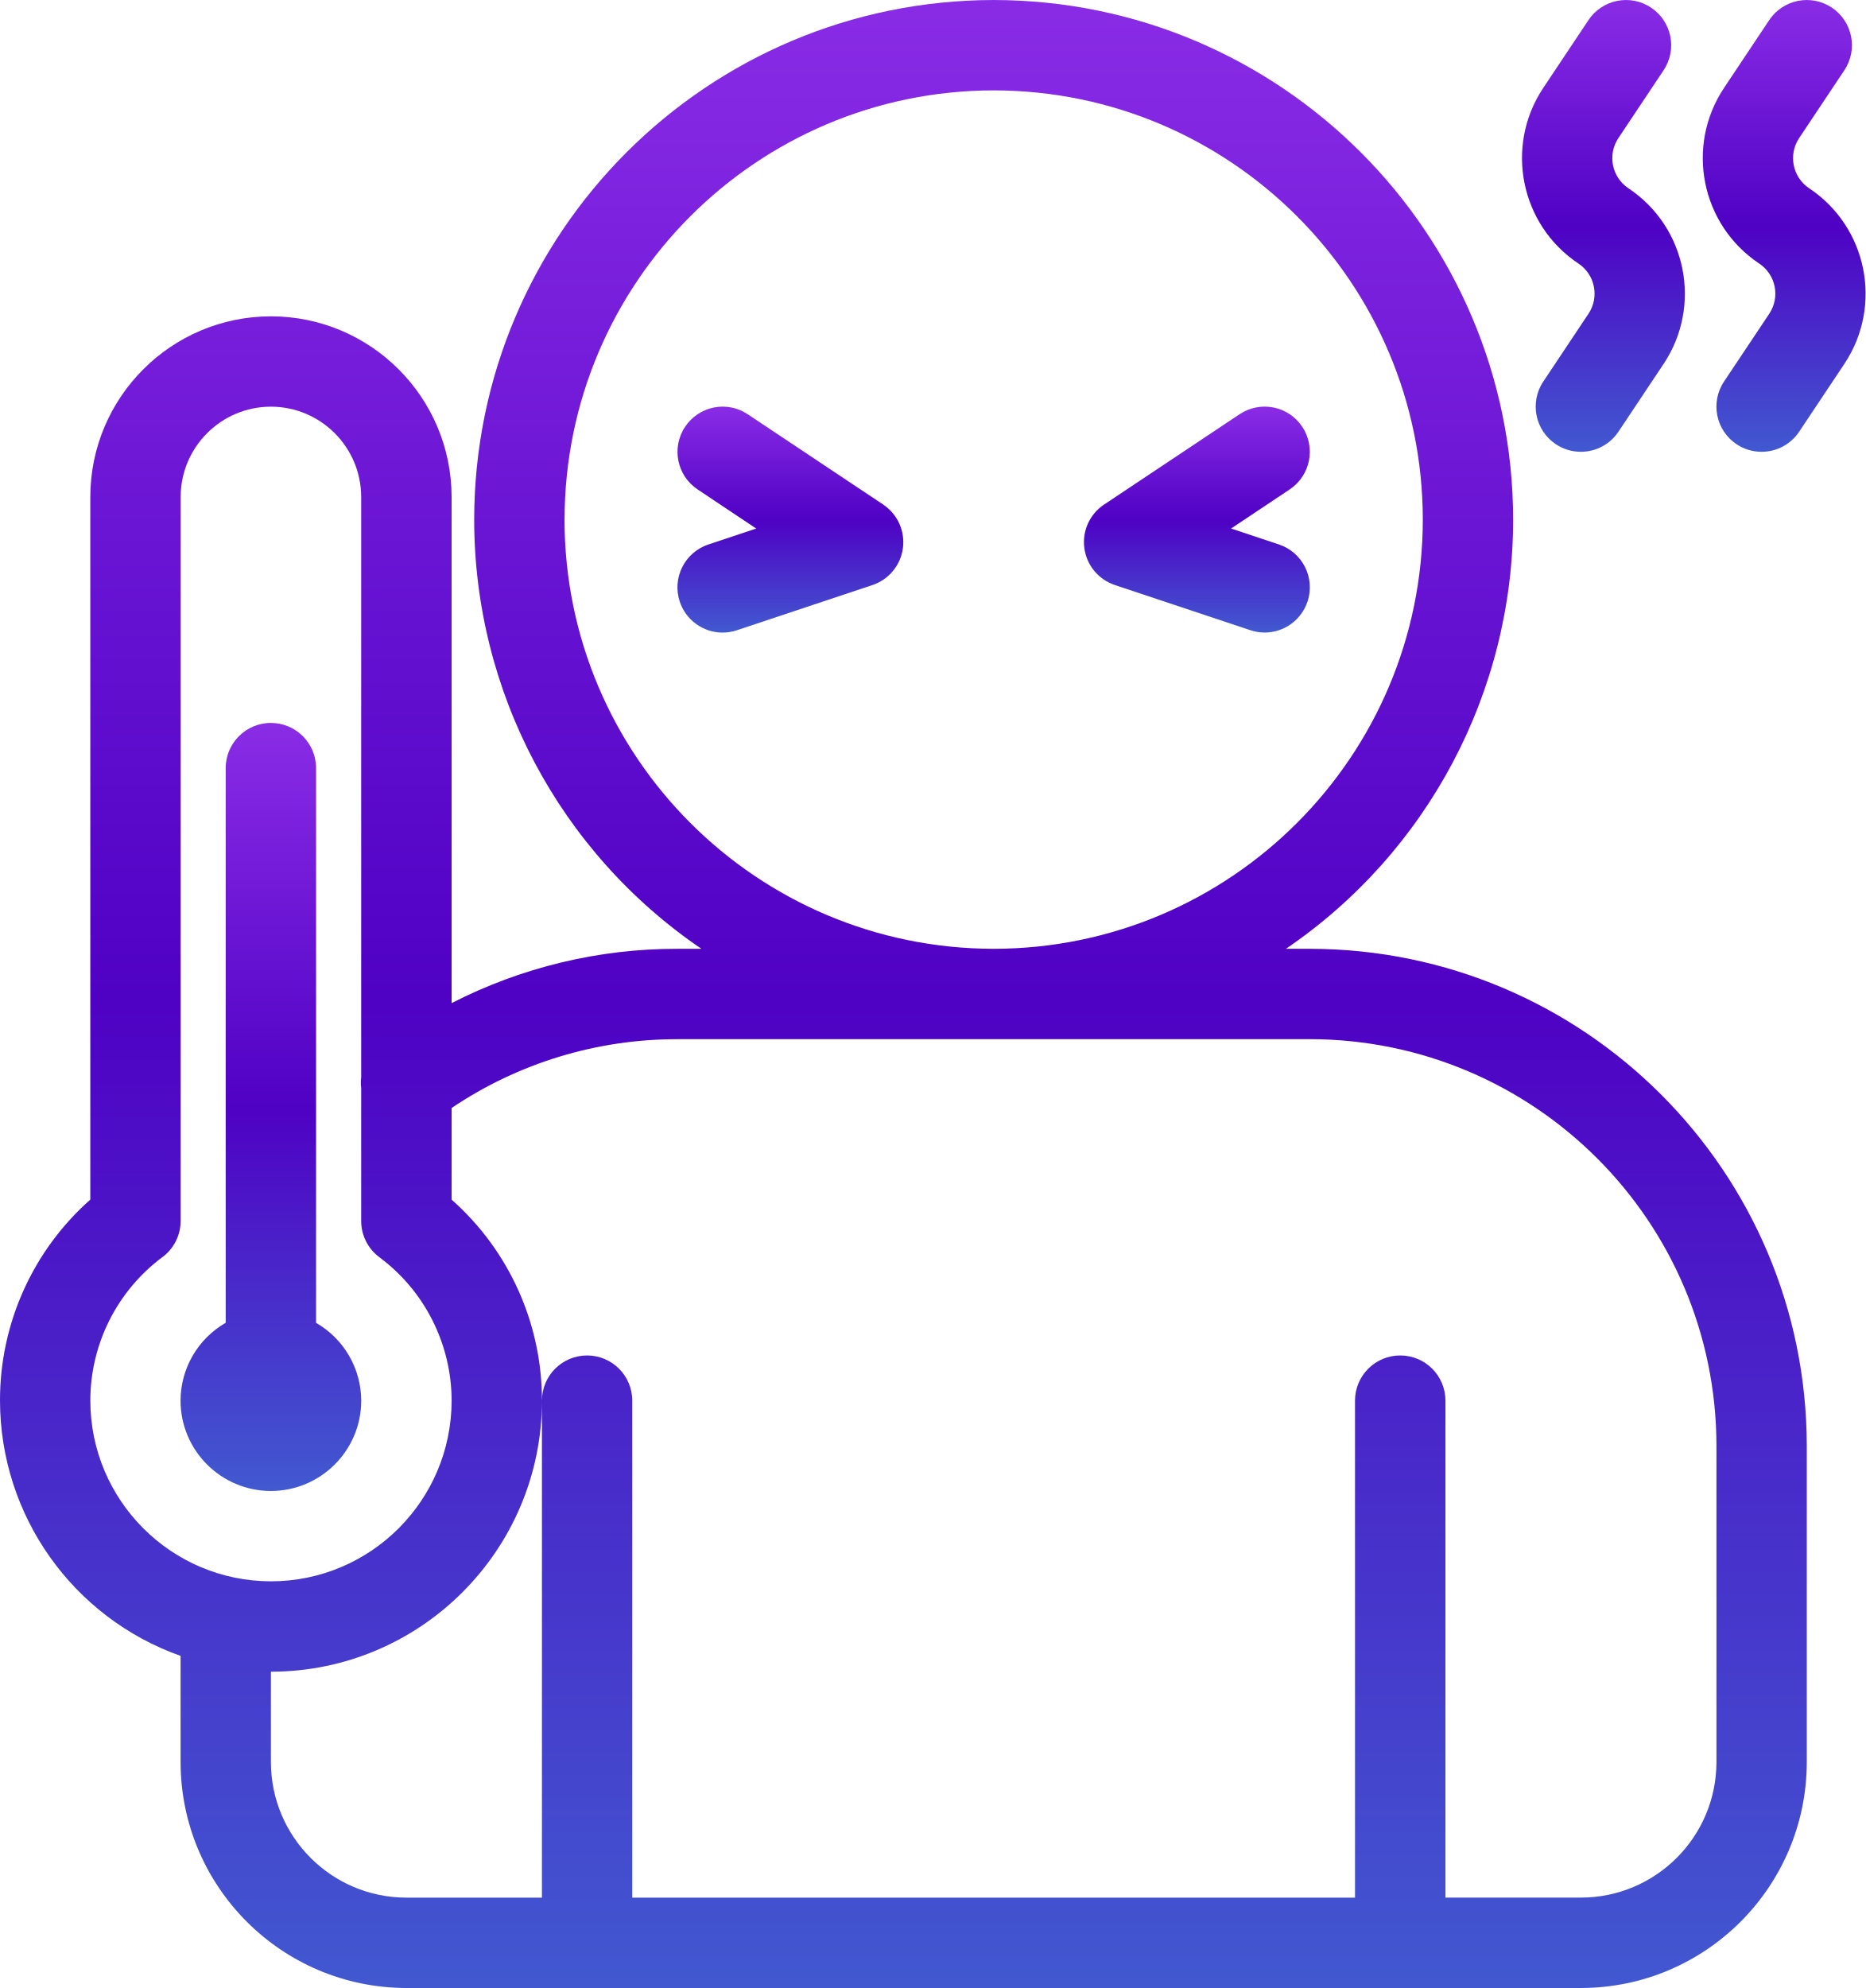
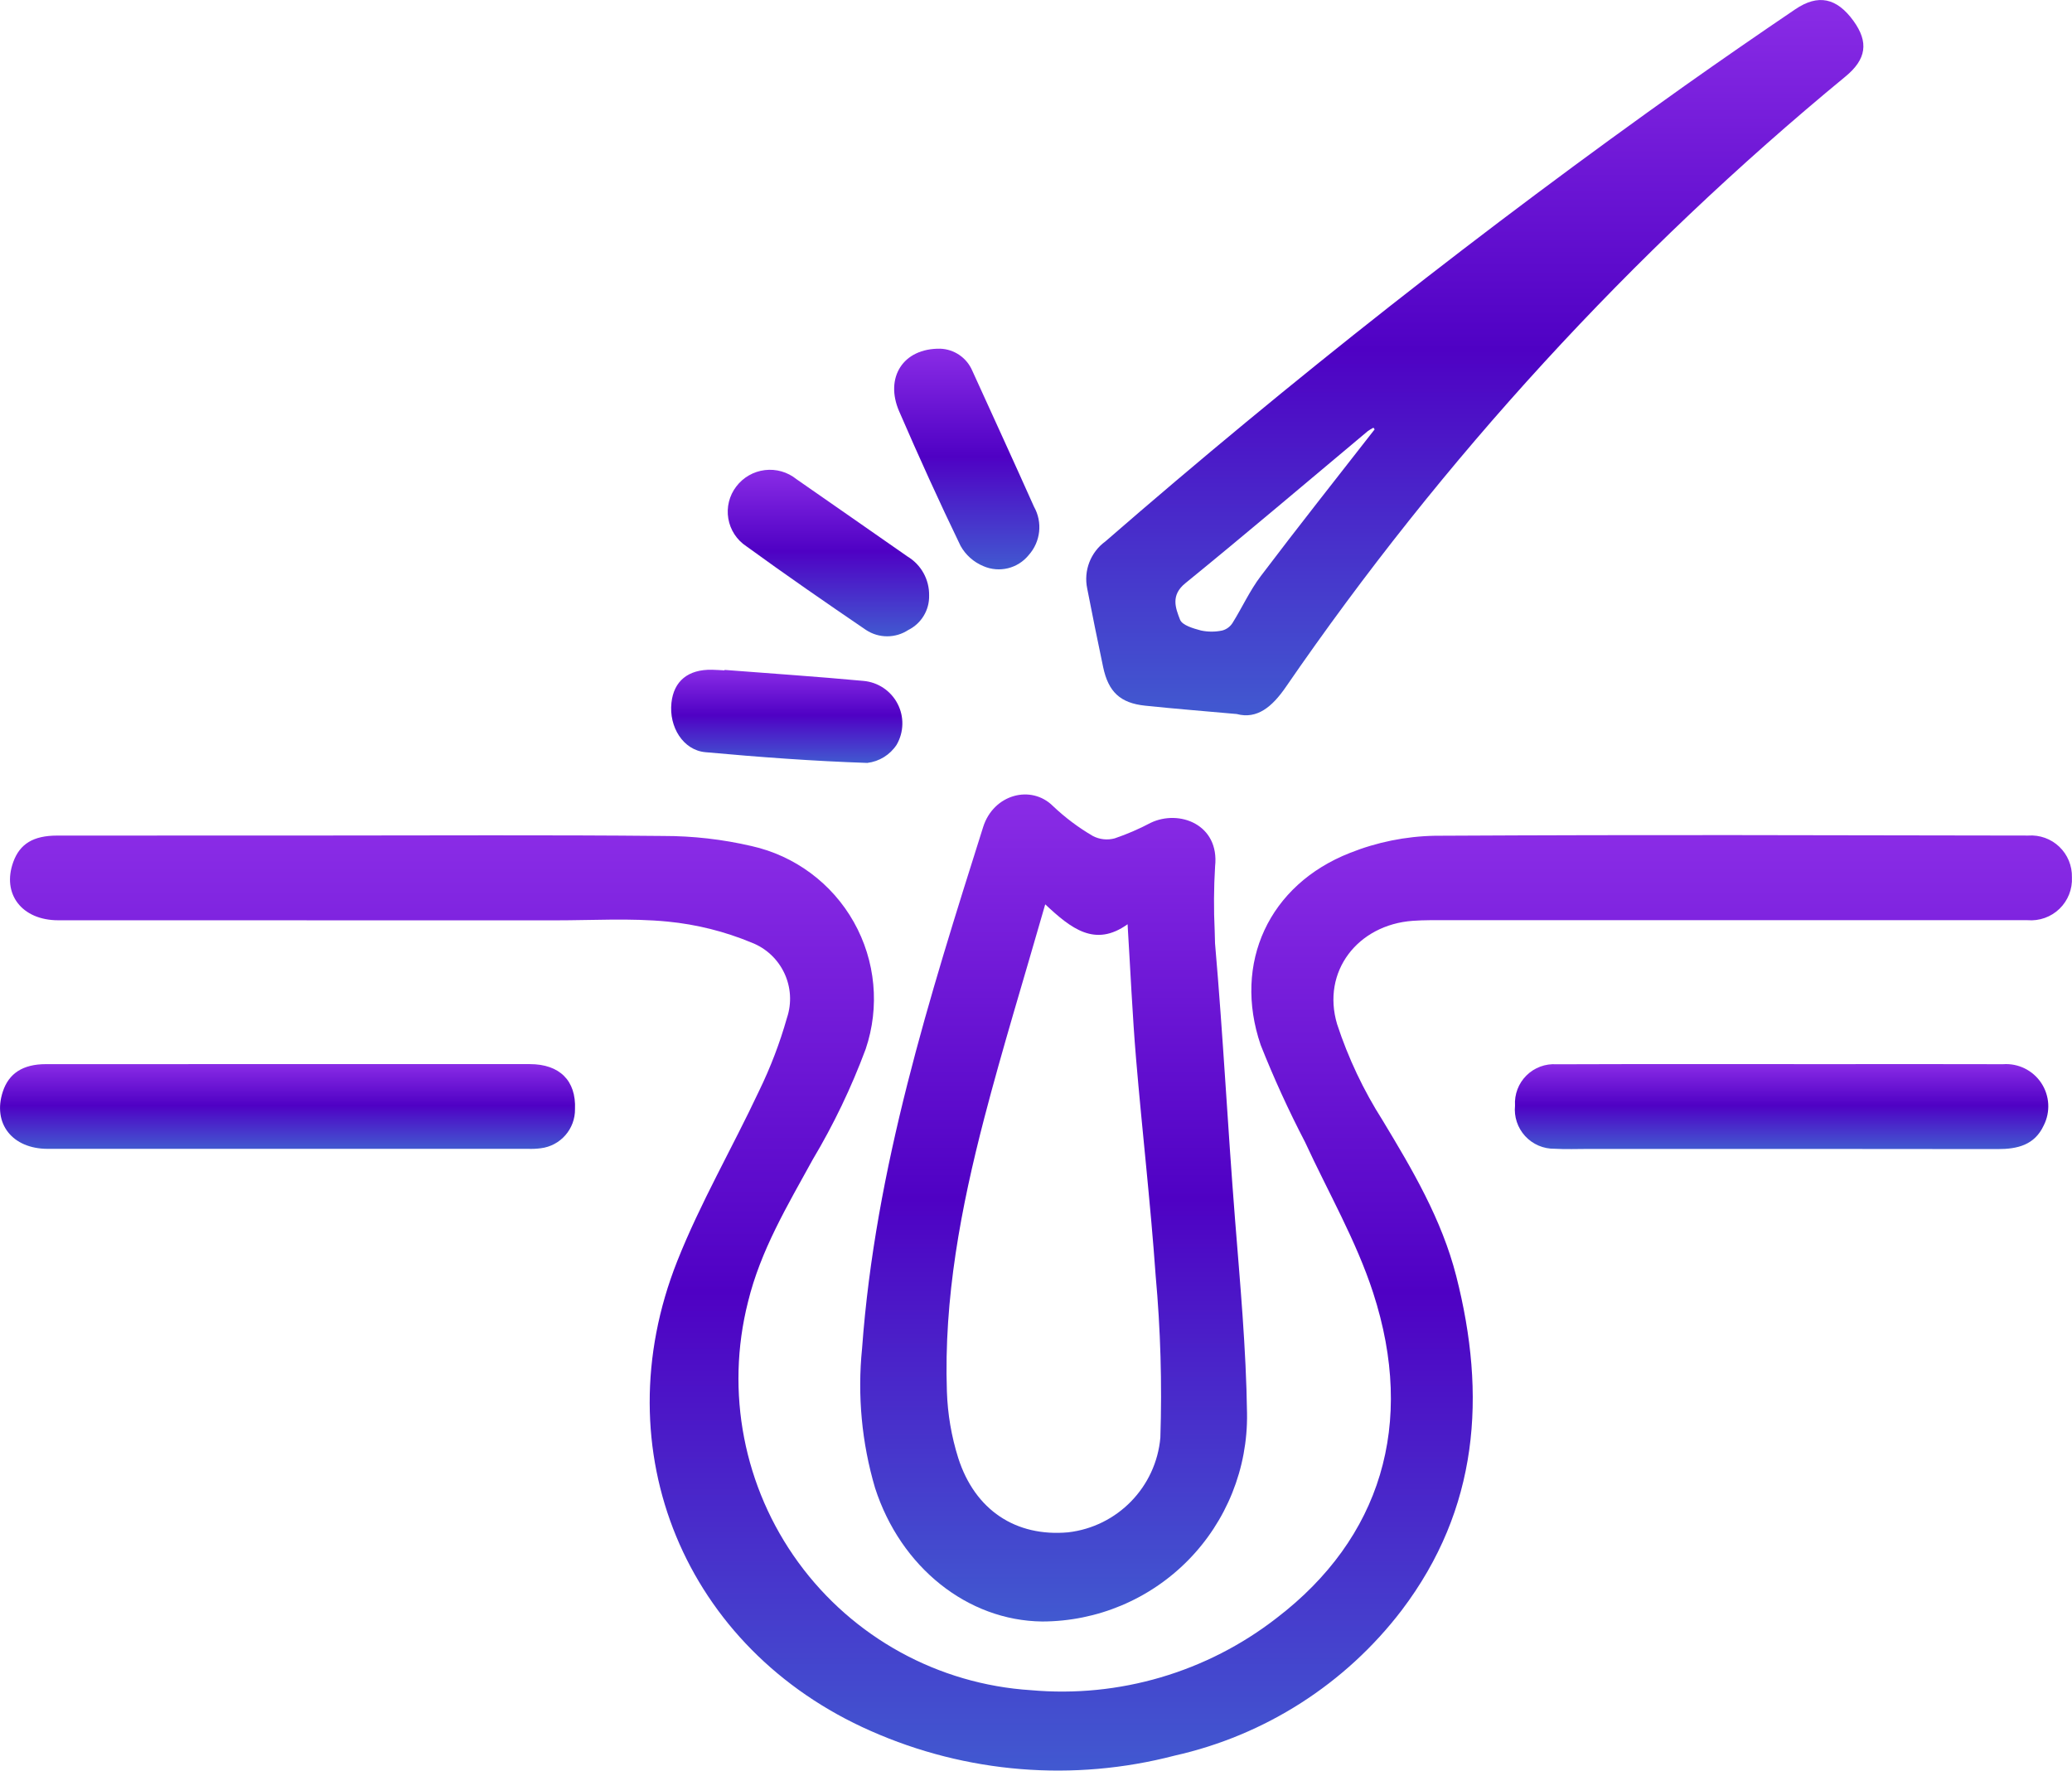
- <svg xmlns="http://www.w3.org/2000/svg" width="187.724" height="200" viewBox="0 0 187.724 200">
+ <svg xmlns="http://www.w3.org/2000/svg" width="200" height="170.926" viewBox="0 0 200 170.926">
  <defs>
    <linearGradient id="linear-gradient" x1="0.5" x2="0.5" y2="1" gradientUnits="objectBoundingBox">
      <stop offset="0" stop-color="#8a2ce6" />
-       <stop offset="0.502" stop-color="#4f01c4" />
+       <stop offset="0.489" stop-color="#4f01c4" />
+       <stop offset="0.725" stop-color="#492aca" />
      <stop offset="1" stop-color="#4159d0" />
    </linearGradient>
  </defs>
-   <g id="Febre" transform="translate(-16.646 -12.402)">
-     <g id="Febre-2" data-name="Febre" transform="translate(16.634 12.401)">
-       <path id="Caminho_9" data-name="Caminho 9" d="M1200.828-1.323V9.363a22.754,22.754,0,0,0,22.726,22.727h118.179a22.754,22.754,0,0,0,22.726-22.731V-22.457a50.055,50.055,0,0,0-50-50h-2.41a52.249,52.249,0,0,0,22.863-43.182,52.333,52.333,0,0,0-52.271-52.27,52.333,52.333,0,0,0-52.271,52.27,52.251,52.251,0,0,0,22.865,43.182h-2.41a49.6,49.6,0,0,0-22.727,5.465V-117.91a18.2,18.2,0,0,0-18.177-18.177,18.2,18.2,0,0,0-18.177,18.177v70.686A26.946,26.946,0,0,0,1182.657-27a27.293,27.293,0,0,0,18.171,25.679Zm38.635-114.315a43.231,43.231,0,0,1,43.18-43.18,43.229,43.229,0,0,1,43.18,43.18,43.23,43.23,0,0,1-43.18,43.182,43.231,43.231,0,0,1-43.184-43.181Zm11.364,52.271h63.635a40.955,40.955,0,0,1,40.907,40.908V9.359a13.649,13.649,0,0,1-13.635,13.636H1328.1V-27a4.547,4.547,0,0,0-4.545-4.546A4.547,4.547,0,0,0,1319-27v50h-72.725V-27a4.546,4.546,0,0,0-4.546-4.546A4.545,4.545,0,0,0,1237.188-27v50h-13.637a13.65,13.65,0,0,1-13.635-13.636V.27A27.3,27.3,0,0,0,1237.189-27a26.948,26.948,0,0,0-9.089-20.221v-9.222a40.522,40.522,0,0,1,22.724-6.919Zm-51.8,21.911a4.55,4.55,0,0,0,1.806-3.626V-117.91a9.1,9.1,0,0,1,9.088-9.088A9.1,9.1,0,0,1,1219-117.91v58.386a4.386,4.386,0,0,0,0,1.07v13.377a4.549,4.549,0,0,0,1.8,3.626A18.018,18.018,0,0,1,1228.1-27a18.2,18.2,0,0,1-18.177,18.177A18.2,18.2,0,0,1,1191.746-27a18.019,18.019,0,0,1,7.275-14.456Z" transform="translate(-1182.645 167.911)" fill="url(#linear-gradient)" />
-       <path id="Caminho_10" data-name="Caminho 10" d="M1202.126-49.078a9.1,9.1,0,0,0,9.088-9.088,9.06,9.06,0,0,0-4.545-7.826V-121.8a4.546,4.546,0,0,0-4.546-4.546,4.545,4.545,0,0,0-4.546,4.546V-66a9.058,9.058,0,0,0-4.544,7.826A9.1,9.1,0,0,0,1202.126-49.078Z" transform="translate(-1174.854 199.077)" fill="url(#linear-gradient)" />
-       <path id="Caminho_11" data-name="Caminho 11" d="M1267.473-124.911a4.546,4.546,0,0,0-2.873-5.75l-4.82-1.606,5.9-3.936a4.545,4.545,0,0,0,1.261-6.3,4.536,4.536,0,0,0-2.89-1.94,4.537,4.537,0,0,0-3.414.679L1247-134.677a4.543,4.543,0,0,0-1.983,4.385,4.544,4.544,0,0,0,3.067,3.708l13.635,4.546a4.547,4.547,0,0,0,1.438.236,4.548,4.548,0,0,0,4.312-3.109Z" transform="translate(-1135.896 185.439)" fill="url(#linear-gradient)" />
-       <path id="Caminho_12" data-name="Caminho 12" d="M1242.315-134.674l-13.638-9.088a4.533,4.533,0,0,0-3.413-.679,4.532,4.532,0,0,0-2.889,1.941,4.544,4.544,0,0,0,1.259,6.3l5.9,3.936-4.82,1.606a4.547,4.547,0,0,0-2.875,5.75,4.548,4.548,0,0,0,4.313,3.111,4.566,4.566,0,0,0,1.438-.236l13.635-4.546a4.546,4.546,0,0,0,3.067-3.708,4.547,4.547,0,0,0-1.982-4.387Z" transform="translate(-1153.428 185.439)" fill="url(#linear-gradient)" />
-       <path id="Caminho_13" data-name="Caminho 13" d="M1272.307-129.521a4.545,4.545,0,0,0,1.26,6.3,4.523,4.523,0,0,0,2.517.764,4.538,4.538,0,0,0,3.787-2.023l4.552-6.83a12.742,12.742,0,0,0-3.552-17.66,3.641,3.641,0,0,1-1.009-5.044l4.552-6.828a4.544,4.544,0,0,0-1.261-6.3,4.537,4.537,0,0,0-3.413-.678,4.537,4.537,0,0,0-2.889,1.938l-4.553,6.828a12.744,12.744,0,0,0,3.552,17.662,3.639,3.639,0,0,1,1.009,5.042Z" transform="translate(-1117.008 167.91)" fill="url(#linear-gradient)" />
-       <path id="Caminho_14" data-name="Caminho 14" d="M1282.7-129.521a4.545,4.545,0,0,0,1.26,6.3,4.523,4.523,0,0,0,2.518.764,4.536,4.536,0,0,0,3.786-2.023l4.553-6.83a12.742,12.742,0,0,0-3.552-17.66,3.641,3.641,0,0,1-1.007-5.044l4.552-6.828a4.545,4.545,0,0,0-1.26-6.3,4.54,4.54,0,0,0-3.413-.678,4.54,4.54,0,0,0-2.89,1.938l-4.552,6.828a12.744,12.744,0,0,0,3.552,17.662,3.639,3.639,0,0,1,1.009,5.043Z" transform="translate(-1109.216 167.91)" fill="url(#linear-gradient)" />
+   <g id="queda_de_cabelo" data-name="queda de cabelo" transform="translate(-19.7 -12.039)">
+     <g id="queda_de_cabelo-2" data-name="queda de cabelo" transform="translate(19.699 12.04)">
+       <path id="Caminho_45" data-name="Caminho 45" d="M1480.975-108.7c11.1,0,22.2-.065,33.3.043a37.45,37.45,0,0,1,8.526.973,15.113,15.113,0,0,1,9.879,7.343,15.113,15.113,0,0,1,1.141,12.256,65.047,65.047,0,0,1-5.118,10.678c-2.431,4.429-5.025,8.744-6.242,13.736a30.144,30.144,0,0,0,4.863,25.144,30.144,30.144,0,0,0,22.446,12.33,33.741,33.741,0,0,0,23.728-6.973c10.03-7.679,13.429-18.7,9.307-31.392-1.634-5.029-4.345-9.71-6.574-14.546a100.76,100.76,0,0,1-4.282-9.372c-2.7-7.913.8-15.469,8.612-18.539a23.283,23.283,0,0,1,8.195-1.658c22.317-.115,34.961-.048,57.279-.019a3.939,3.939,0,0,1,3,1.078,3.939,3.939,0,0,1,1.219,2.948,3.955,3.955,0,0,1-1.2,3.044,3.955,3.955,0,0,1-3.08,1.1c-21.916.008-34.157,0-56.073,0-1.092,0-2.189-.019-3.273.06-5.306.385-8.824,4.887-7.3,9.983a41.228,41.228,0,0,0,4.39,9.278c2.885,4.786,5.7,9.537,7.106,15.029,2.943,11.546,2.163,22.471-5.267,32.27a38.032,38.032,0,0,1-21.912,14.026,44.6,44.6,0,0,1-29.333-2.381c-17.936-7.9-25.917-27.088-18.683-45.343,2.234-5.637,5.316-10.932,7.9-16.437a42.58,42.58,0,0,0,2.689-7.04,5.816,5.816,0,0,0-3.416-7.285,28.284,28.284,0,0,0-8.1-2.026c-3.588-.348-7.233-.118-10.855-.12-19.212,0-28.752,0-47.962-.006-3.52,0-5.464-2.547-4.339-5.635.634-1.74,1.93-2.541,4.24-2.541C1467.417-108.7,1469.362-108.694,1480.975-108.7Z" transform="translate(-1450.261 189.354)" fill="url(#linear-gradient)" />
+       <path id="Caminho_46" data-name="Caminho 46" d="M1530.233-96.512c.8,9.218,1.2,17.4,1.93,26.639.495,6.242,1.073,12.5,1.159,18.751a19.8,19.8,0,0,1-5.689,14.17,19.8,19.8,0,0,1-14.08,5.908c-7.209-.079-13.664-5.232-16.134-12.886a35.081,35.081,0,0,1-1.255-13.476c1.268-17.383,6.483-33.863,11.688-50.336,1-3.156,4.627-4.124,6.742-2.016a20.832,20.832,0,0,0,3.852,2.89,2.912,2.912,0,0,0,2.107.224,23.676,23.676,0,0,0,3.471-1.5c2.751-1.317,6.657.159,6.215,4.208a57.185,57.185,0,0,0-.039,6.207C1530.2-97.6,1530.233-96.512,1530.233-96.512Zm-16.391-3.761c-2.07,7.225-4.132,13.906-5.891,20.664-2.244,8.63-3.907,17.381-3.6,26.36a24.02,24.02,0,0,0,1.092,6.415c1.621,5.063,5.582,7.631,10.6,7.184a10.1,10.1,0,0,0,8.913-9.139,126.824,126.824,0,0,0-.454-15.639c-.494-6.989-1.3-13.954-1.891-20.937-.354-4.222-.54-8.458-.819-12.987-3.144,2.253-5.444.425-7.95-1.922Z" transform="translate(-1412.951 187.571)" fill="url(#linear-gradient)" />
+       <path id="Caminho_47" data-name="Caminho 47" d="M1522.435-83.789c-3.236-.292-6.043-.511-8.843-.806-2.4-.251-3.547-1.329-4.052-3.72q-.8-3.787-1.539-7.588a4.488,4.488,0,0,1,1.753-4.547q26.906-23.376,55.959-44.012,5.278-3.733,10.63-7.355c2.211-1.5,4.006-1.111,5.62,1.116,1.486,2.05,1.261,3.706-.784,5.382a287.035,287.035,0,0,0-54.025,58.95C1525.867-84.511,1524.417-83.259,1522.435-83.789Zm13.312-27.474-.118-.166a4.333,4.333,0,0,0-.543.329c-5.864,4.905-11.688,9.863-17.615,14.686-1.43,1.162-.948,2.389-.508,3.519.211.539,1.282.847,2.021,1.043a4.936,4.936,0,0,0,2.057,0,1.692,1.692,0,0,0,.987-.728c.935-1.5,1.671-3.131,2.729-4.527,3.6-4.759,7.309-9.441,10.984-14.155Z" transform="translate(-1403.057 152.715)" fill="url(#linear-gradient)" />
+       <path id="Caminho_48" data-name="Caminho 48" d="M1473.561-96.677q14.141,0,28.281,0c2.89,0,4.477,1.607,4.364,4.335a3.761,3.761,0,0,1-3.32,3.79,7.388,7.388,0,0,1-1.2.055c-18.681,0-27.688.007-46.372,0-3.435,0-5.343-2.456-4.339-5.522.578-1.763,1.938-2.654,4.153-2.655C1464.491-96.683,1464.191-96.677,1473.561-96.677Z" transform="translate(-1450.703 199.398)" fill="url(#linear-gradient)" />
+       <path id="Caminho_49" data-name="Caminho 49" d="M1560.875-96.674c8.8,0,7.919-.014,16.715.006a4.077,4.077,0,0,1,3.927,5.915c-.878,1.887-2.525,2.282-4.441,2.28-16.387-.022-23.1-.014-39.483-.015-1.094,0-2.189.048-3.273-.017a3.781,3.781,0,0,1-2.855-1.22,3.781,3.781,0,0,1-.979-2.946,3.75,3.75,0,0,1,1.1-2.906,3.75,3.75,0,0,1,2.91-1.083C1543.277-96.692,1552.076-96.674,1560.875-96.674Z" transform="translate(-1384.247 199.397)" fill="url(#linear-gradient)" />
+       <path id="Caminho_50" data-name="Caminho 50" d="M1502.238-134.352a3.5,3.5,0,0,1,3.086,2.11c1.992,4.38,4,8.752,5.963,13.145a4.031,4.031,0,0,1-.509,4.664,3.715,3.715,0,0,1-4.38,1.07,4.479,4.479,0,0,1-2.2-1.957c-2.07-4.28-4.033-8.615-5.922-12.976C1496.862-131.54,1498.629-134.407,1502.238-134.352Z" transform="translate(-1411.479 168.012)" fill="url(#linear-gradient)" />
+       <path id="Caminho_51" data-name="Caminho 51" d="M1491.2-117.431c4.467.348,8.939.646,13.4,1.061a4.114,4.114,0,0,1,3.3,2.2,4.114,4.114,0,0,1-.085,3.962,3.946,3.946,0,0,1-2.833,1.757c-5.221-.175-10.439-.561-15.644-1.037-2.13-.2-3.512-2.431-3.263-4.757.224-2.113,1.611-3.246,3.918-3.2.4.008.8.039,1.207.06Z" transform="translate(-1421.264 182.097)" fill="url(#linear-gradient)" />
+       <path id="Caminho_52" data-name="Caminho 52" d="M1508.466-115.852a3.618,3.618,0,0,1-2.008,3.333,3.708,3.708,0,0,1-4.082,0c-3.882-2.644-7.749-5.315-11.547-8.078a3.994,3.994,0,0,1-1.745-2.672,3.994,3.994,0,0,1,.768-3.1,4.077,4.077,0,0,1,2.756-1.583,4.077,4.077,0,0,1,3.055.877c3.578,2.479,7.144,4.979,10.717,7.464a4.3,4.3,0,0,1,2.086,3.755Z" transform="translate(-1418.782 173.331)" fill="url(#linear-gradient)" />
    </g>
  </g>
</svg>
